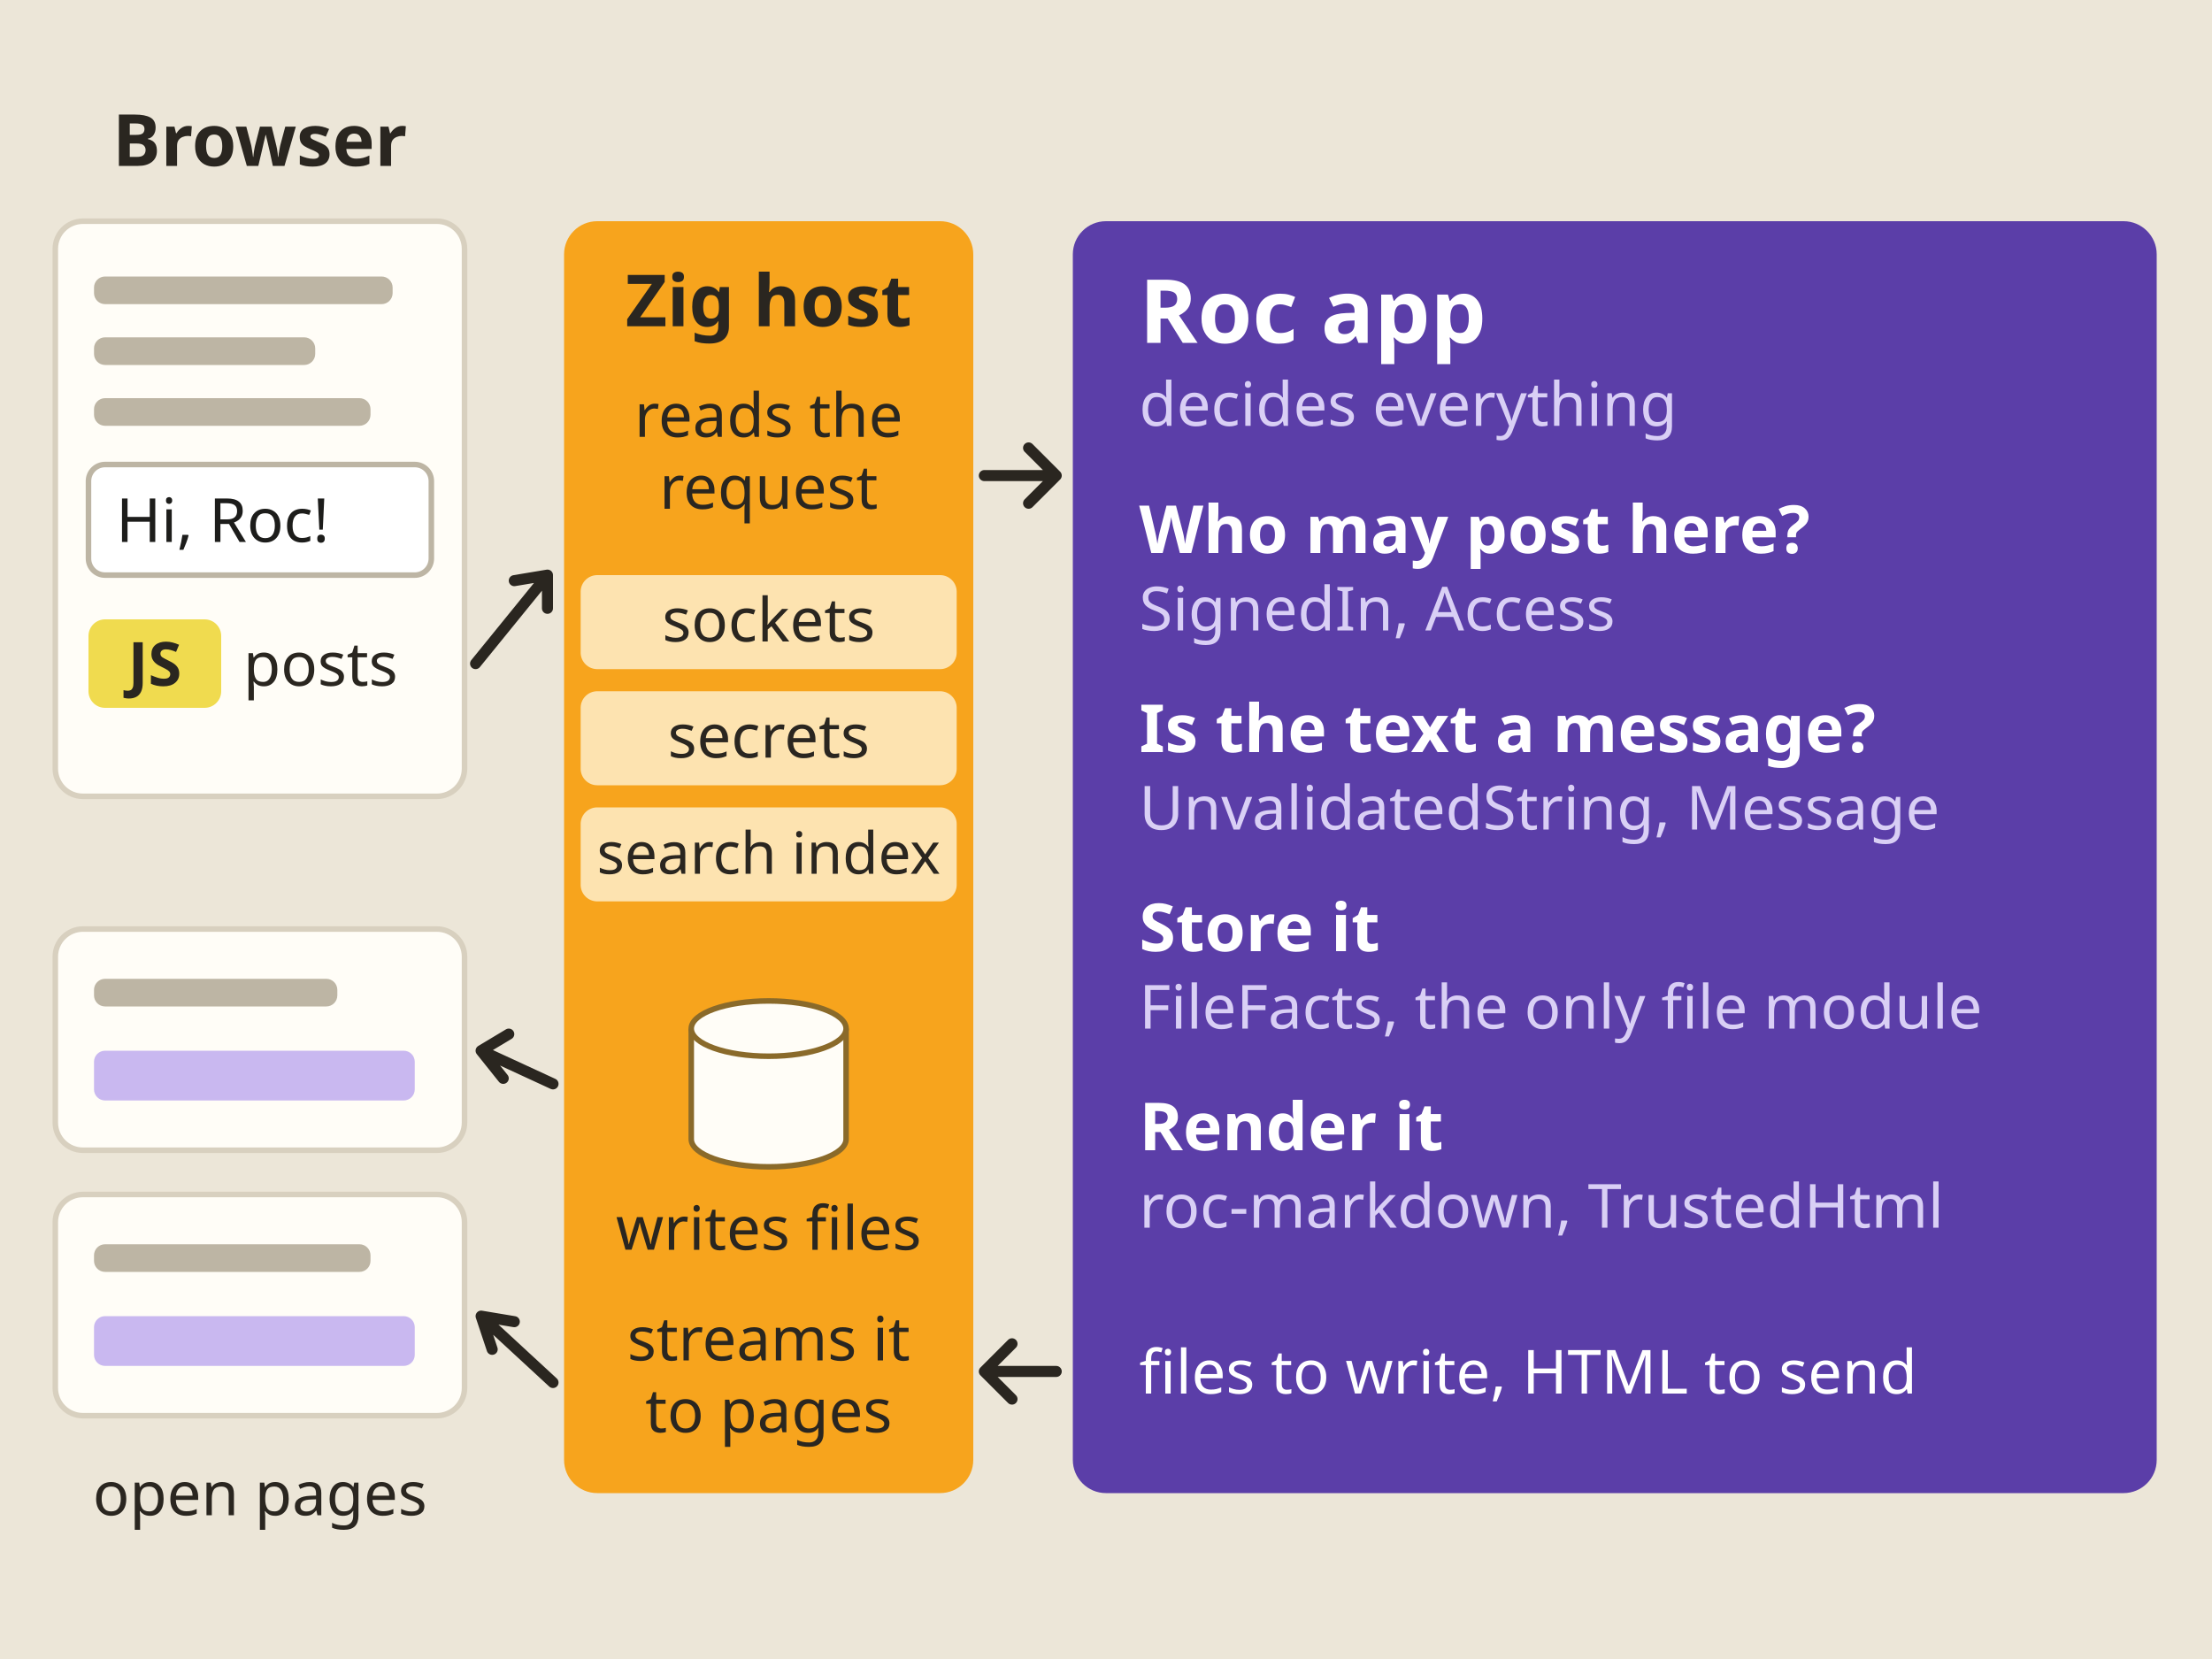
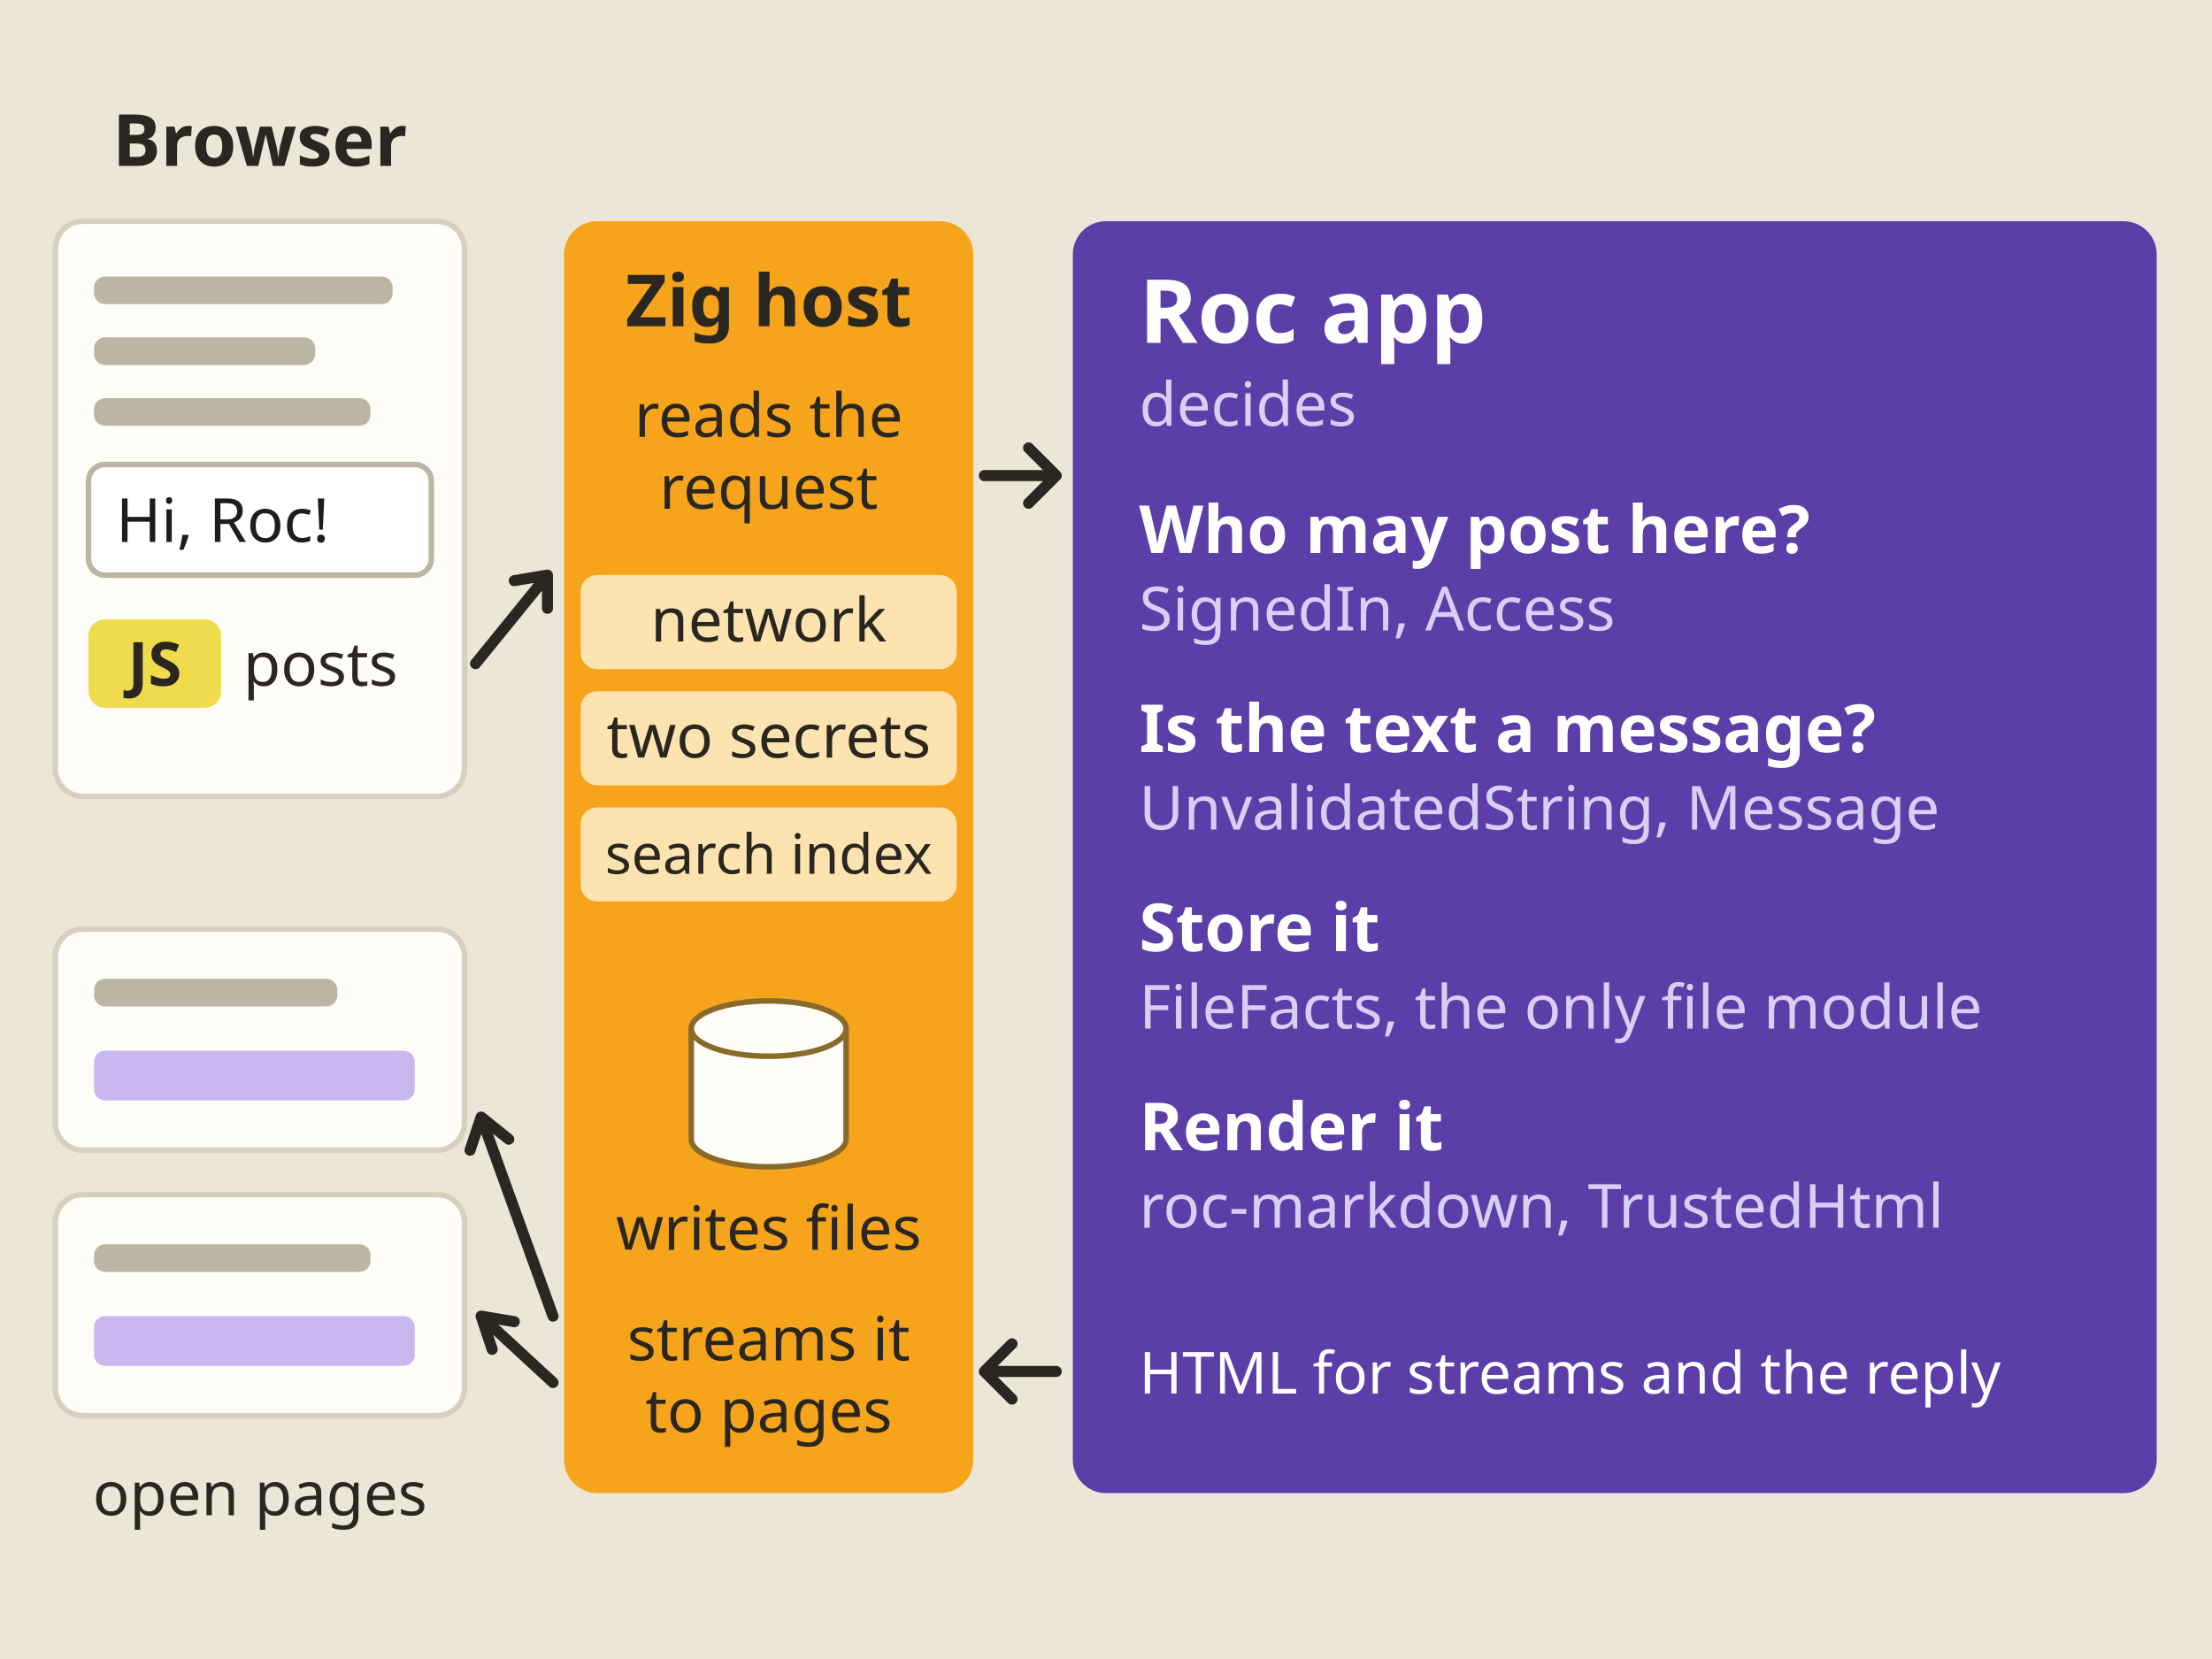
- <svg xmlns="http://www.w3.org/2000/svg" viewBox="0 0 400 300" role="img" aria-label="A message's trip through roc-chat: the browser's script posts it, the Zig host reads the request, the Roc app decides who may post, checks the text, stores it through FileFacts and renders it with roc-markdown, and the host writes the files and streams the message to every open page">
+ <svg xmlns="http://www.w3.org/2000/svg" viewBox="0 0 400 300" role="img" aria-label="A message's trip through roc-chat: the browser's script posts it, the Zig host reads the request, the Roc app decides who may post, checks the text, stores it through FileFacts and renders it with roc-markdown, and the host writes the files and streams the message to the open pages of everyone who may read it">
  <rect width="400" height="300" fill="#ece6d8" />
  <text x="47" y="30" text-anchor="middle" font-family="system-ui, sans-serif" font-size="13" font-weight="bold" fill="#2a2620">Browser</text>
  <rect x="10" y="40" width="74" height="104" rx="5" fill="#fffdf7" stroke="#d8d0bf" />
  <g fill="#bdb5a4">
    <rect x="17" y="50" width="54" height="5" rx="2" />
    <rect x="17" y="61" width="40" height="5" rx="2" />
    <rect x="17" y="72" width="50" height="5" rx="2" />
  </g>
  <rect x="16" y="84" width="62" height="20" rx="3" fill="#fff" stroke="#bdb5a4" />
  <text x="21" y="98" font-family="system-ui, sans-serif" font-size="11" fill="#1d1d1b">Hi, Roc!</text>
  <rect x="16" y="112" width="24" height="16" rx="3" fill="#f0db4f" />
  <text x="28" y="124" text-anchor="middle" font-family="system-ui, sans-serif" font-size="11" font-weight="bold" fill="#2a2620">JS</text>
  <text x="44" y="124" font-family="system-ui, sans-serif" font-size="11" fill="#2a2620">posts</text>
  <rect x="10" y="168" width="74" height="40" rx="5" fill="#fffdf7" stroke="#d8d0bf" />
  <rect x="17" y="177" width="44" height="5" rx="2" fill="#bdb5a4" />
  <rect x="17" y="190" width="58" height="9" rx="2" fill="#c9b8f0" />
  <rect x="10" y="216" width="74" height="40" rx="5" fill="#fffdf7" stroke="#d8d0bf" />
  <rect x="17" y="225" width="50" height="5" rx="2" fill="#bdb5a4" />
  <rect x="17" y="238" width="58" height="9" rx="2" fill="#c9b8f0" />
  <text x="47" y="274" text-anchor="middle" font-family="system-ui, sans-serif" font-size="11" fill="#2a2620">open pages</text>
  <rect x="102" y="40" width="74" height="230" rx="6" fill="#f7a41d" />
  <g font-family="system-ui, sans-serif" fill="#2a2620" text-anchor="middle">
    <text x="139" y="59" font-size="13" font-weight="bold">Zig host</text>
    <text x="139" y="79" font-size="11">reads the</text>
    <text x="139" y="92" font-size="11">request</text>
  </g>
  <g fill="#fde3b0">
    <rect x="105" y="104" width="68" height="17" rx="3" />
    <rect x="105" y="125" width="68" height="17" rx="3" />
    <rect x="105" y="146" width="68" height="17" rx="3" />
  </g>
  <g font-family="system-ui, sans-serif" font-size="11" fill="#2a2620" text-anchor="middle">
-     <text x="139" y="116">sockets</text>
-     <text x="139" y="137">secrets</text>
-     <text x="139" y="158" font-size="10.5">search index</text>
+     <text x="139" y="116">network</text>
+     <text x="139" y="137">two secrets</text>
+     <text x="139" y="158" font-size="10">search index</text>
  </g>
  <path d="M125 186 L125 206 A14 5 0 0 0 153 206 L153 186" fill="#fffdf7" stroke="#8a6a2a" />
  <ellipse cx="139" cy="186" rx="14" ry="5" fill="#fffdf7" stroke="#8a6a2a" />
  <g font-family="system-ui, sans-serif" font-size="11" fill="#2a2620" text-anchor="middle">
    <text x="139" y="226">writes files</text>
    <text x="139" y="246">streams it</text>
    <text x="139" y="259">to pages</text>
  </g>
  <rect x="194" y="40" width="196" height="230" rx="6" fill="#5b3ea8" />
  <g font-family="system-ui, sans-serif" fill="#fff">
    <text x="206" y="62" font-size="16" font-weight="bold">Roc app</text>
-     <text x="206" y="77" font-size="11" fill="#d9cff5">decides everything</text>
+     <text x="206" y="77" font-size="11" fill="#d9cff5">decides</text>
    <text x="206" y="100" font-size="12" font-weight="bold">Who may post here?</text>
    <text x="206" y="114" font-size="11" fill="#d9cff5">SignedIn, Access</text>
    <text x="206" y="136" font-size="12" font-weight="bold">Is the text a message?</text>
    <text x="206" y="150" font-size="11" fill="#d9cff5">UnvalidatedString, Message</text>
    <text x="206" y="172" font-size="12" font-weight="bold">Store it</text>
    <text x="206" y="186" font-size="11" fill="#d9cff5">FileFacts, the only file module</text>
    <text x="206" y="208" font-size="12" font-weight="bold">Render it</text>
    <text x="206" y="222" font-size="11" fill="#d9cff5">roc-markdown, TrustedHtml</text>
-     <text x="206" y="252" font-size="11" fill="#fff">files to write, HTML to send</text>
+     <text x="206" y="252" font-size="10.5" fill="#fff">HTML for streams and the reply</text>
  </g>
  <g stroke="#2a2620" stroke-width="2" fill="none" stroke-linecap="round" stroke-linejoin="round">
    <path d="M86 120 L99 104 M93 105 L99 104 L99 110" />
    <path d="M178 86 L191 86 M186 81 L191 86 L186 91" />
    <path d="M191 248 L178 248 M183 243 L178 248 L183 253" />
-     <path d="M100 196 L87 190 M92 187 L87 190 L91 195" />
+     <path d="M100 238 L87 202 M85 208 L87 202 L92 206" />
    <path d="M100 250 L87 238 M89 244 L87 238 L93 239" />
  </g>
</svg>
